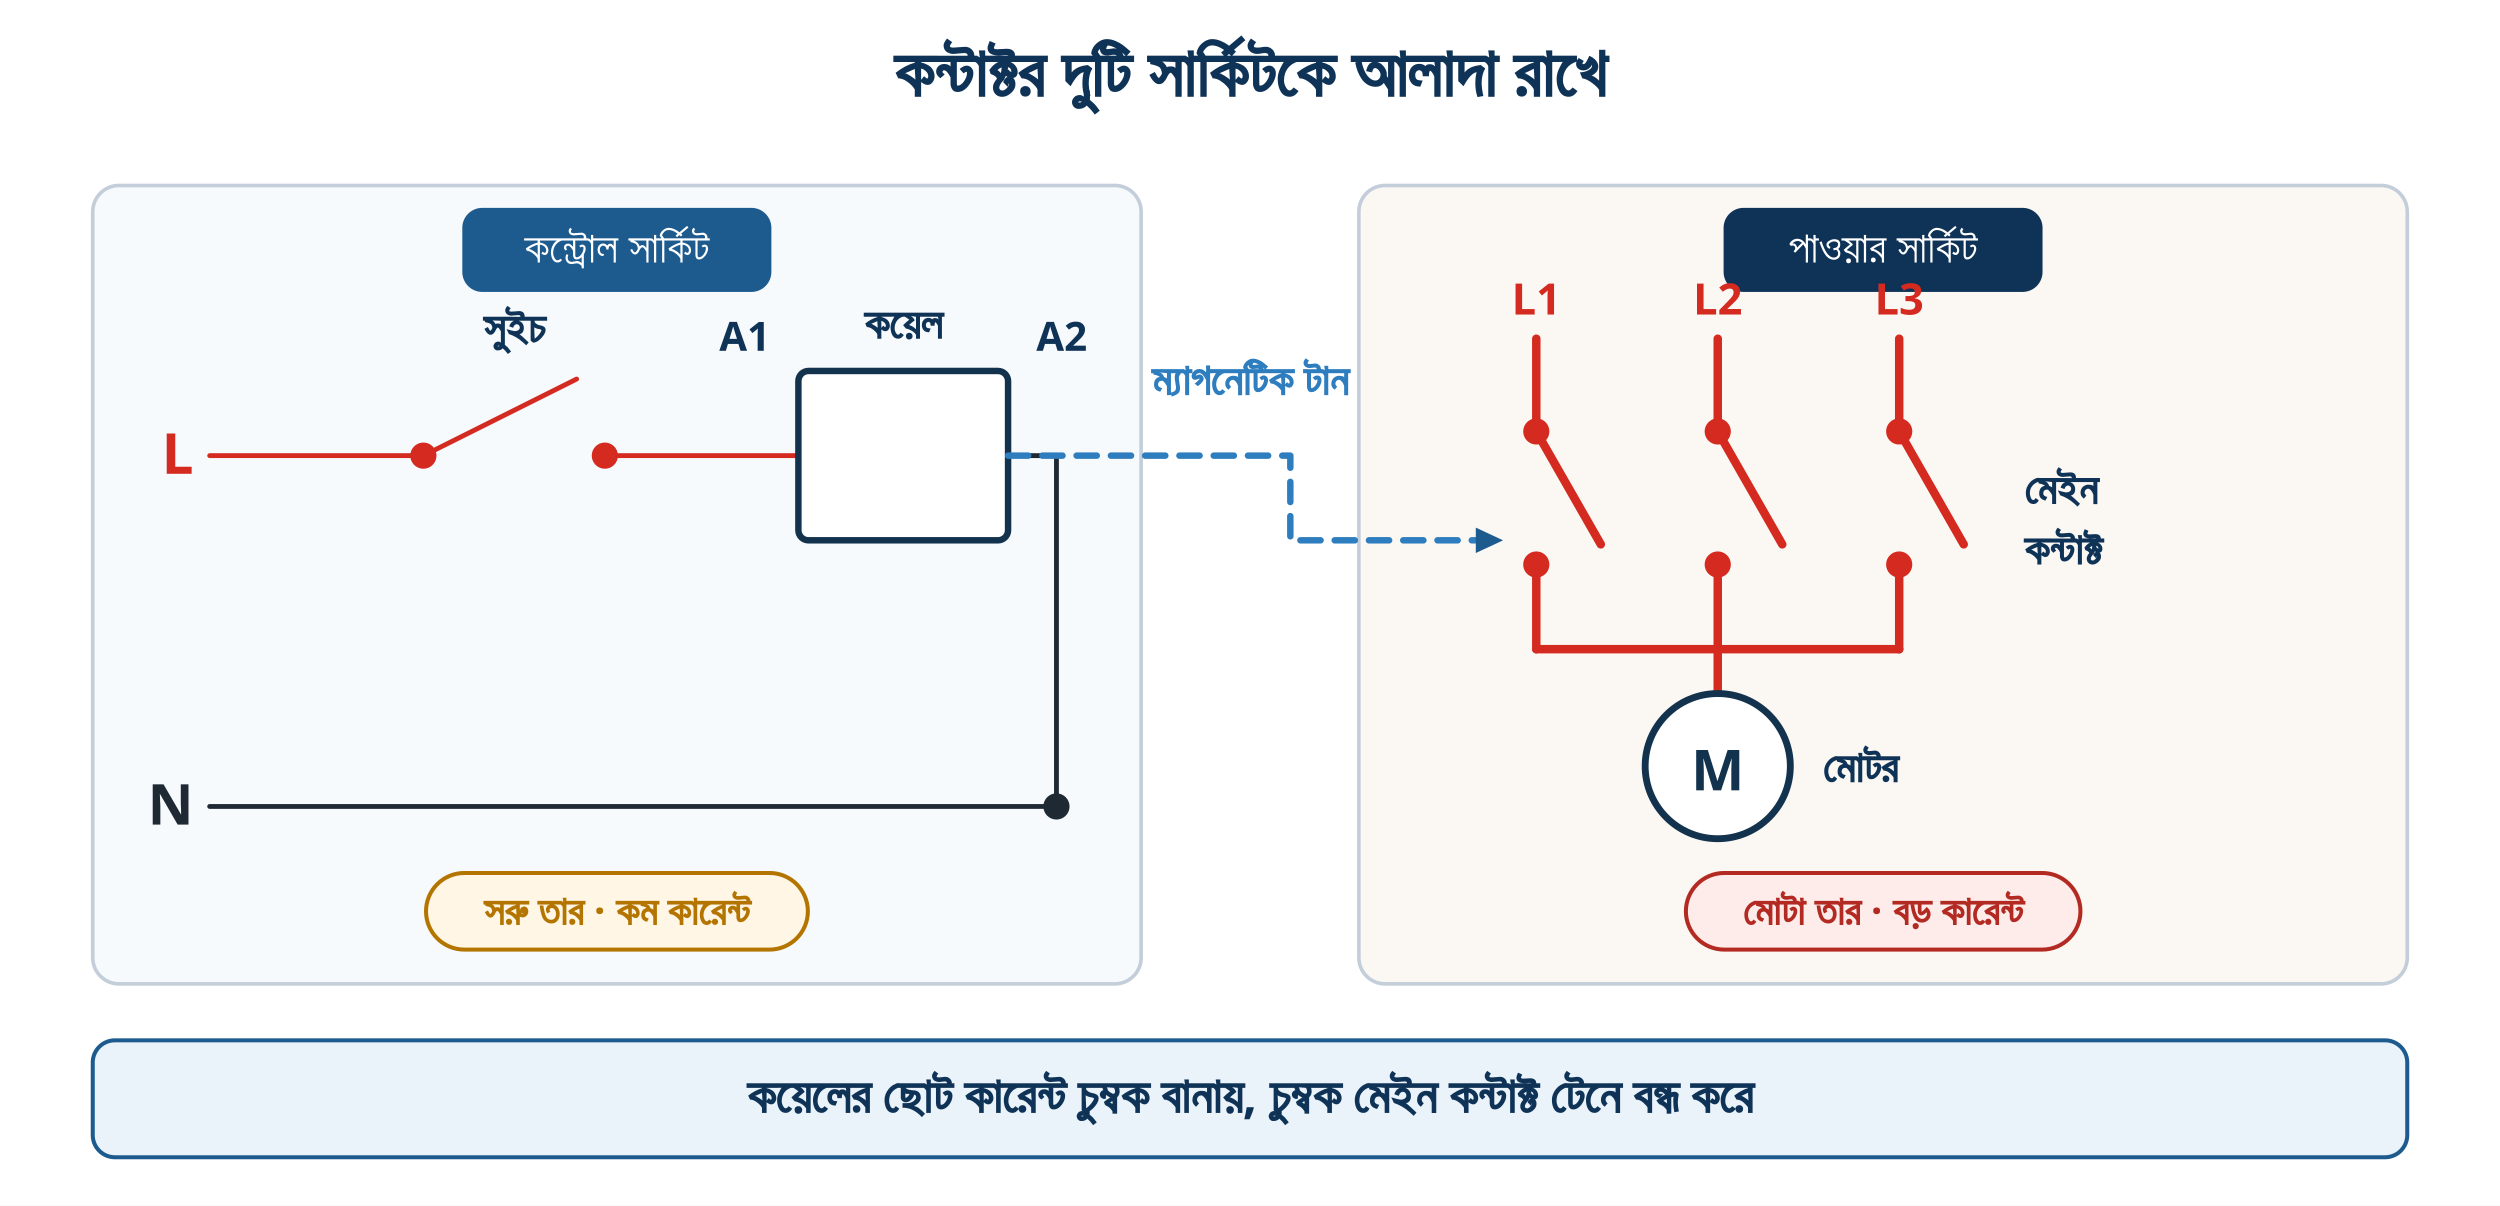
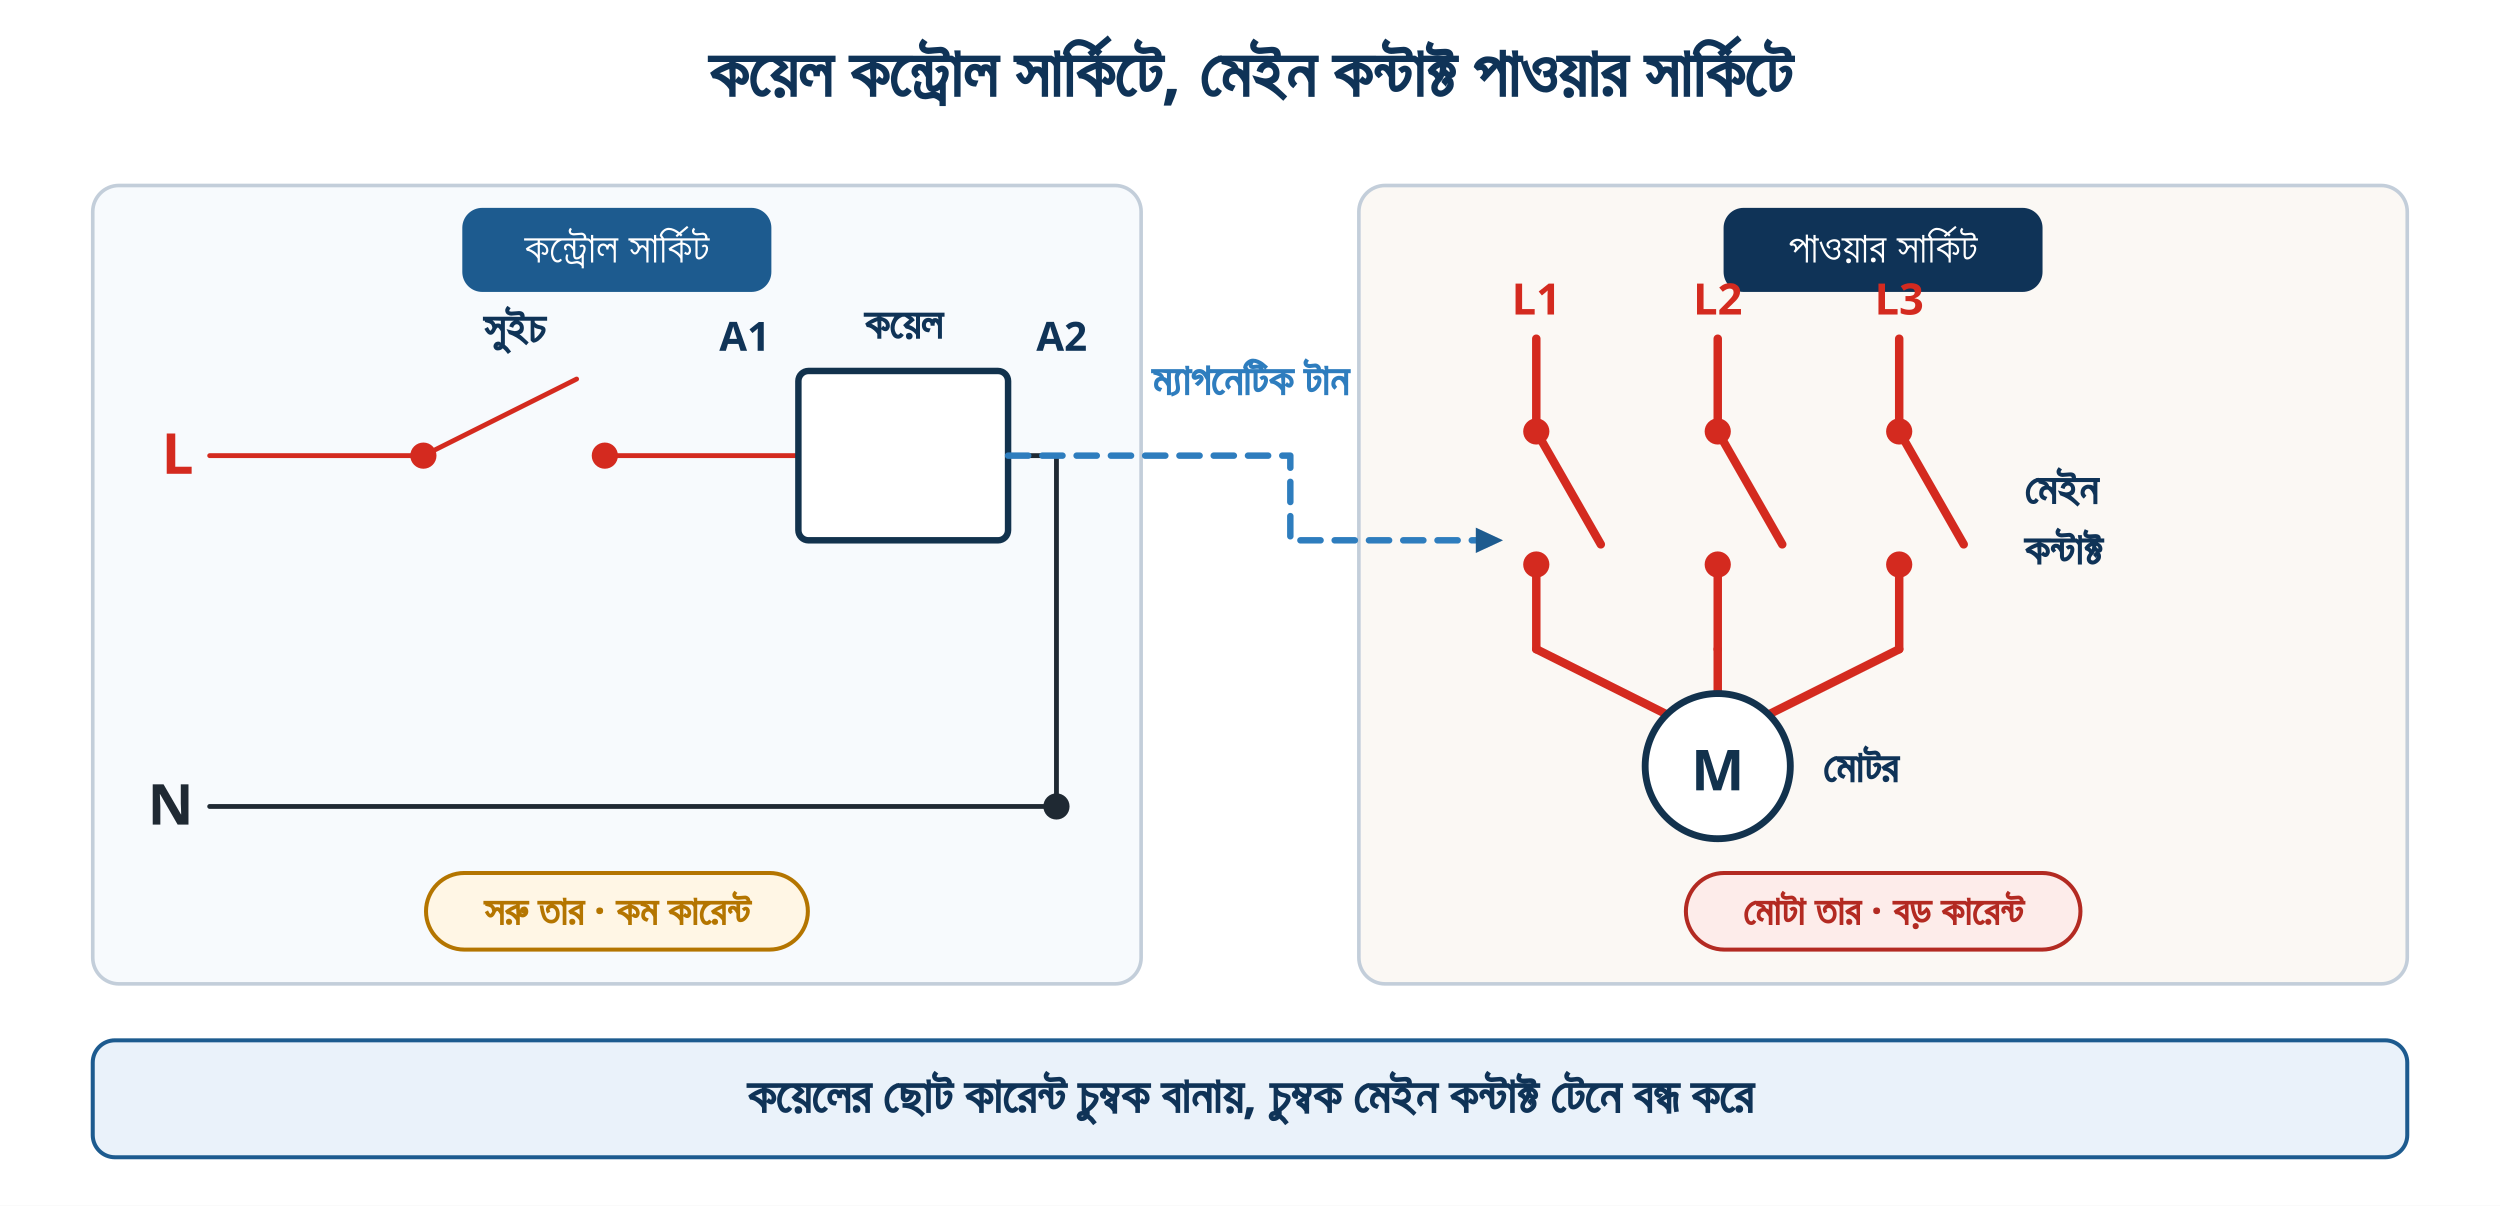
<svg xmlns="http://www.w3.org/2000/svg" width="1240" height="598" viewBox="0 0 1240 598">
  <defs>
    <marker id="ar" viewBox="0 0 10 10" refX="8.5" refY="5" markerUnits="userSpaceOnUse" markerWidth="15" markerHeight="15" orient="auto-start-reverse">
      <path d="M 0.5 0.8 L 9.5 5 L 0.5 9.2 z" fill="#1D5B8F" />
    </marker>
  </defs>
  <rect width="1240" height="598" fill="#FFFFFF" />
-   <text x="620.0" y="48.0" font-family="Kalpurush" font-size="34" font-weight="700" fill="#0F3357" text-anchor="middle">কন্টাক্টর দুটি সার্কিটকে আলাদা রাখে</text>
+   <text x="620.0" y="48.0" font-family="Kalpurush" font-size="34" font-weight="700" fill="#0F3357" text-anchor="middle">কয়েল কন্ট্রোল সার্কিটে, মেইন কন্টাক্ট পাওয়ার সার্কিটে</text>
  <rect x="46.0" y="92.0" width="520.0" height="396.0" rx="13" fill="#F7FAFD" stroke="#C3CEDA" stroke-width="1.8" />
  <rect x="230.2" y="104.0" width="151.5" height="39.9" rx="9" fill="#1D5B8F" stroke="#1D5B8F" stroke-width="1.8" />
  <text x="306.0" y="130.2" font-family="Kalpurush" font-size="21.5" font-weight="600" fill="#FFFFFF" text-anchor="middle">কন্ট্রোল সার্কিট</text>
  <text x="96.0" y="235.0" font-family="Kalpurush" font-size="28" font-weight="700" fill="#D42A1F" text-anchor="end">L</text>
  <text x="96.0" y="409.0" font-family="Kalpurush" font-size="28" font-weight="700" fill="#1F2933" text-anchor="end">N</text>
  <path d="M 104 226 L 210 226" fill="none" stroke="#D42A1F" stroke-width="2.4" stroke-linecap="round" stroke-linejoin="round" />
  <circle cx="210.0" cy="226.0" r="6.5" fill="#D42A1F" stroke="none" stroke-width="2" />
  <path d="M 210 226 L 286 188" fill="none" stroke="#D42A1F" stroke-width="2.4" stroke-linecap="round" stroke-linejoin="round" />
  <circle cx="300.0" cy="226.0" r="6.5" fill="#D42A1F" stroke="none" stroke-width="2" />
  <text x="255.0" y="170.0" font-family="Kalpurush" font-size="21.5" font-weight="700" fill="#0F3357" text-anchor="middle">সুইচ</text>
  <path d="M 300 226 L 396 226" fill="none" stroke="#D42A1F" stroke-width="2.4" stroke-linecap="round" stroke-linejoin="round" />
  <rect x="396.0" y="184.0" width="104.0" height="84.0" rx="5" fill="#FFFFFF" stroke="#12324D" stroke-width="3.2" />
  <text x="448.0" y="168.0" font-family="Kalpurush" font-size="21.5" font-weight="700" fill="#0F3357" text-anchor="middle">কয়েল</text>
  <text x="382.0" y="174.0" font-family="Kalpurush" font-size="20" font-weight="700" fill="#0F3357" text-anchor="end">A1</text>
  <text x="514.0" y="174.0" font-family="Kalpurush" font-size="20" font-weight="700" fill="#0F3357" text-anchor="start">A2</text>
  <path d="M 500 226 L 524 226 L 524 400" fill="none" stroke="#1F2933" stroke-width="2.4" stroke-linecap="round" stroke-linejoin="round" />
  <path d="M 104 400 L 524 400" fill="none" stroke="#1F2933" stroke-width="2.4" stroke-linecap="round" stroke-linejoin="round" />
  <circle cx="524.0" cy="400.0" r="6.5" fill="#1F2933" stroke="none" stroke-width="2" />
  <rect x="211.3" y="433.0" width="189.4" height="38.0" rx="19" fill="#FFF6E5" stroke="#B47500" stroke-width="2" />
  <text x="306.0" y="458.8" font-family="Kalpurush" font-size="20" font-weight="700" fill="#B47500" text-anchor="middle">সরু তার · কম কারেন্ট</text>
  <rect x="674.0" y="92.0" width="520.0" height="396.0" rx="13" fill="#FBF8F4" stroke="#C3CEDA" stroke-width="1.8" />
  <rect x="855.8" y="104.0" width="156.4" height="39.9" rx="9" fill="#0F3357" stroke="#0F3357" stroke-width="1.8" />
  <text x="934.0" y="130.2" font-family="Kalpurush" font-size="21.5" font-weight="600" fill="#FFFFFF" text-anchor="middle">পাওয়ার সার্কিট</text>
  <text x="762.0" y="156.0" font-family="Kalpurush" font-size="21.5" font-weight="700" fill="#D42A1F" text-anchor="middle">L1</text>
  <path d="M 762 168 L 762 214" fill="none" stroke="#D42A1F" stroke-width="4.2" stroke-linecap="round" stroke-linejoin="round" />
  <circle cx="762.0" cy="214.0" r="6.5" fill="#D42A1F" stroke="none" stroke-width="2" />
  <path d="M 762 214 L 794 270" fill="none" stroke="#D42A1F" stroke-width="4.2" stroke-linecap="round" stroke-linejoin="round" />
  <circle cx="762.0" cy="280.0" r="6.5" fill="#D42A1F" stroke="none" stroke-width="2" />
  <path d="M 762 280 L 762 322" fill="none" stroke="#D42A1F" stroke-width="4.2" stroke-linecap="round" stroke-linejoin="round" />
  <text x="852.0" y="156.0" font-family="Kalpurush" font-size="21.5" font-weight="700" fill="#D42A1F" text-anchor="middle">L2</text>
  <path d="M 852 168 L 852 214" fill="none" stroke="#D42A1F" stroke-width="4.2" stroke-linecap="round" stroke-linejoin="round" />
  <circle cx="852.0" cy="214.0" r="6.5" fill="#D42A1F" stroke="none" stroke-width="2" />
  <path d="M 852 214 L 884 270" fill="none" stroke="#D42A1F" stroke-width="4.2" stroke-linecap="round" stroke-linejoin="round" />
  <circle cx="852.0" cy="280.0" r="6.5" fill="#D42A1F" stroke="none" stroke-width="2" />
  <path d="M 852 280 L 852 322" fill="none" stroke="#D42A1F" stroke-width="4.2" stroke-linecap="round" stroke-linejoin="round" />
  <text x="942.0" y="156.0" font-family="Kalpurush" font-size="21.5" font-weight="700" fill="#D42A1F" text-anchor="middle">L3</text>
  <path d="M 942 168 L 942 214" fill="none" stroke="#D42A1F" stroke-width="4.2" stroke-linecap="round" stroke-linejoin="round" />
  <circle cx="942.0" cy="214.0" r="6.5" fill="#D42A1F" stroke="none" stroke-width="2" />
  <path d="M 942 214 L 974 270" fill="none" stroke="#D42A1F" stroke-width="4.2" stroke-linecap="round" stroke-linejoin="round" />
  <circle cx="942.0" cy="280.0" r="6.5" fill="#D42A1F" stroke="none" stroke-width="2" />
  <path d="M 942 280 L 942 322" fill="none" stroke="#D42A1F" stroke-width="4.2" stroke-linecap="round" stroke-linejoin="round" />
  <text x="1004.0" y="250.0" font-family="Kalpurush" font-size="21.5" font-weight="700" fill="#0F3357" text-anchor="start">মেইন</text>
  <text x="1004.0" y="280.0" font-family="Kalpurush" font-size="21.5" font-weight="700" fill="#0F3357" text-anchor="start">কন্টাক্ট</text>
-   <path d="M 762 322 L 942 322" fill="none" stroke="#D42A1F" stroke-width="4.2" stroke-linecap="round" stroke-linejoin="round" />
+   <path d="M 762 322 L 826 354" fill="none" stroke="#D42A1F" stroke-width="4.2" stroke-linecap="round" stroke-linejoin="round" />
  <path d="M 852 322 L 852 344" fill="none" stroke="#D42A1F" stroke-width="4.2" stroke-linecap="round" stroke-linejoin="round" />
+   <path d="M 942 322 L 878 354" fill="none" stroke="#D42A1F" stroke-width="4.2" stroke-linecap="round" stroke-linejoin="round" />
  <circle cx="852.0" cy="380.0" r="36.0" fill="#FFFFFF" stroke="#12324D" stroke-width="3.4" />
  <text x="852.0" y="392.0" font-family="Kalpurush" font-size="28" font-weight="700" fill="#12324D" text-anchor="middle">M</text>
  <text x="904.0" y="388.0" font-family="Kalpurush" font-size="21.5" font-weight="700" fill="#0F3357" text-anchor="start">মোটর</text>
  <rect x="836.2" y="433.0" width="195.7" height="38.0" rx="19" fill="#FDECEA" stroke="#B32A22" stroke-width="2" />
  <text x="934.0" y="458.8" font-family="Kalpurush" font-size="20" font-weight="700" fill="#B32A22" text-anchor="middle">মোটা তার · বড় কারেন্ট</text>
  <path d="M 500 226 L 640 226 L 640 268 L 744 268" fill="none" stroke="#2E7DBE" stroke-width="3.2" stroke-linecap="round" stroke-linejoin="round" stroke-dasharray="10 7" marker-end="url(#ar)" />
  <text x="620.0" y="196.0" font-family="Kalpurush" font-size="21.5" font-weight="700" fill="#2E7DBE" text-anchor="middle">ম্যাগনেটিক টান</text>
  <rect x="46.0" y="516.0" width="1148.0" height="58.0" rx="11" fill="#EAF2FA" stroke="#1D5B8F" stroke-width="2" />
  <text x="620.0" y="552.0" font-family="Kalpurush" font-size="24.5" font-weight="700" fill="#0F3357" text-anchor="middle">কয়েলের ছোট কারেন্ট চুম্বক বানায়, চুম্বক মেইন কন্টাক্ট টেনে বন্ধ করে</text>
</svg>
